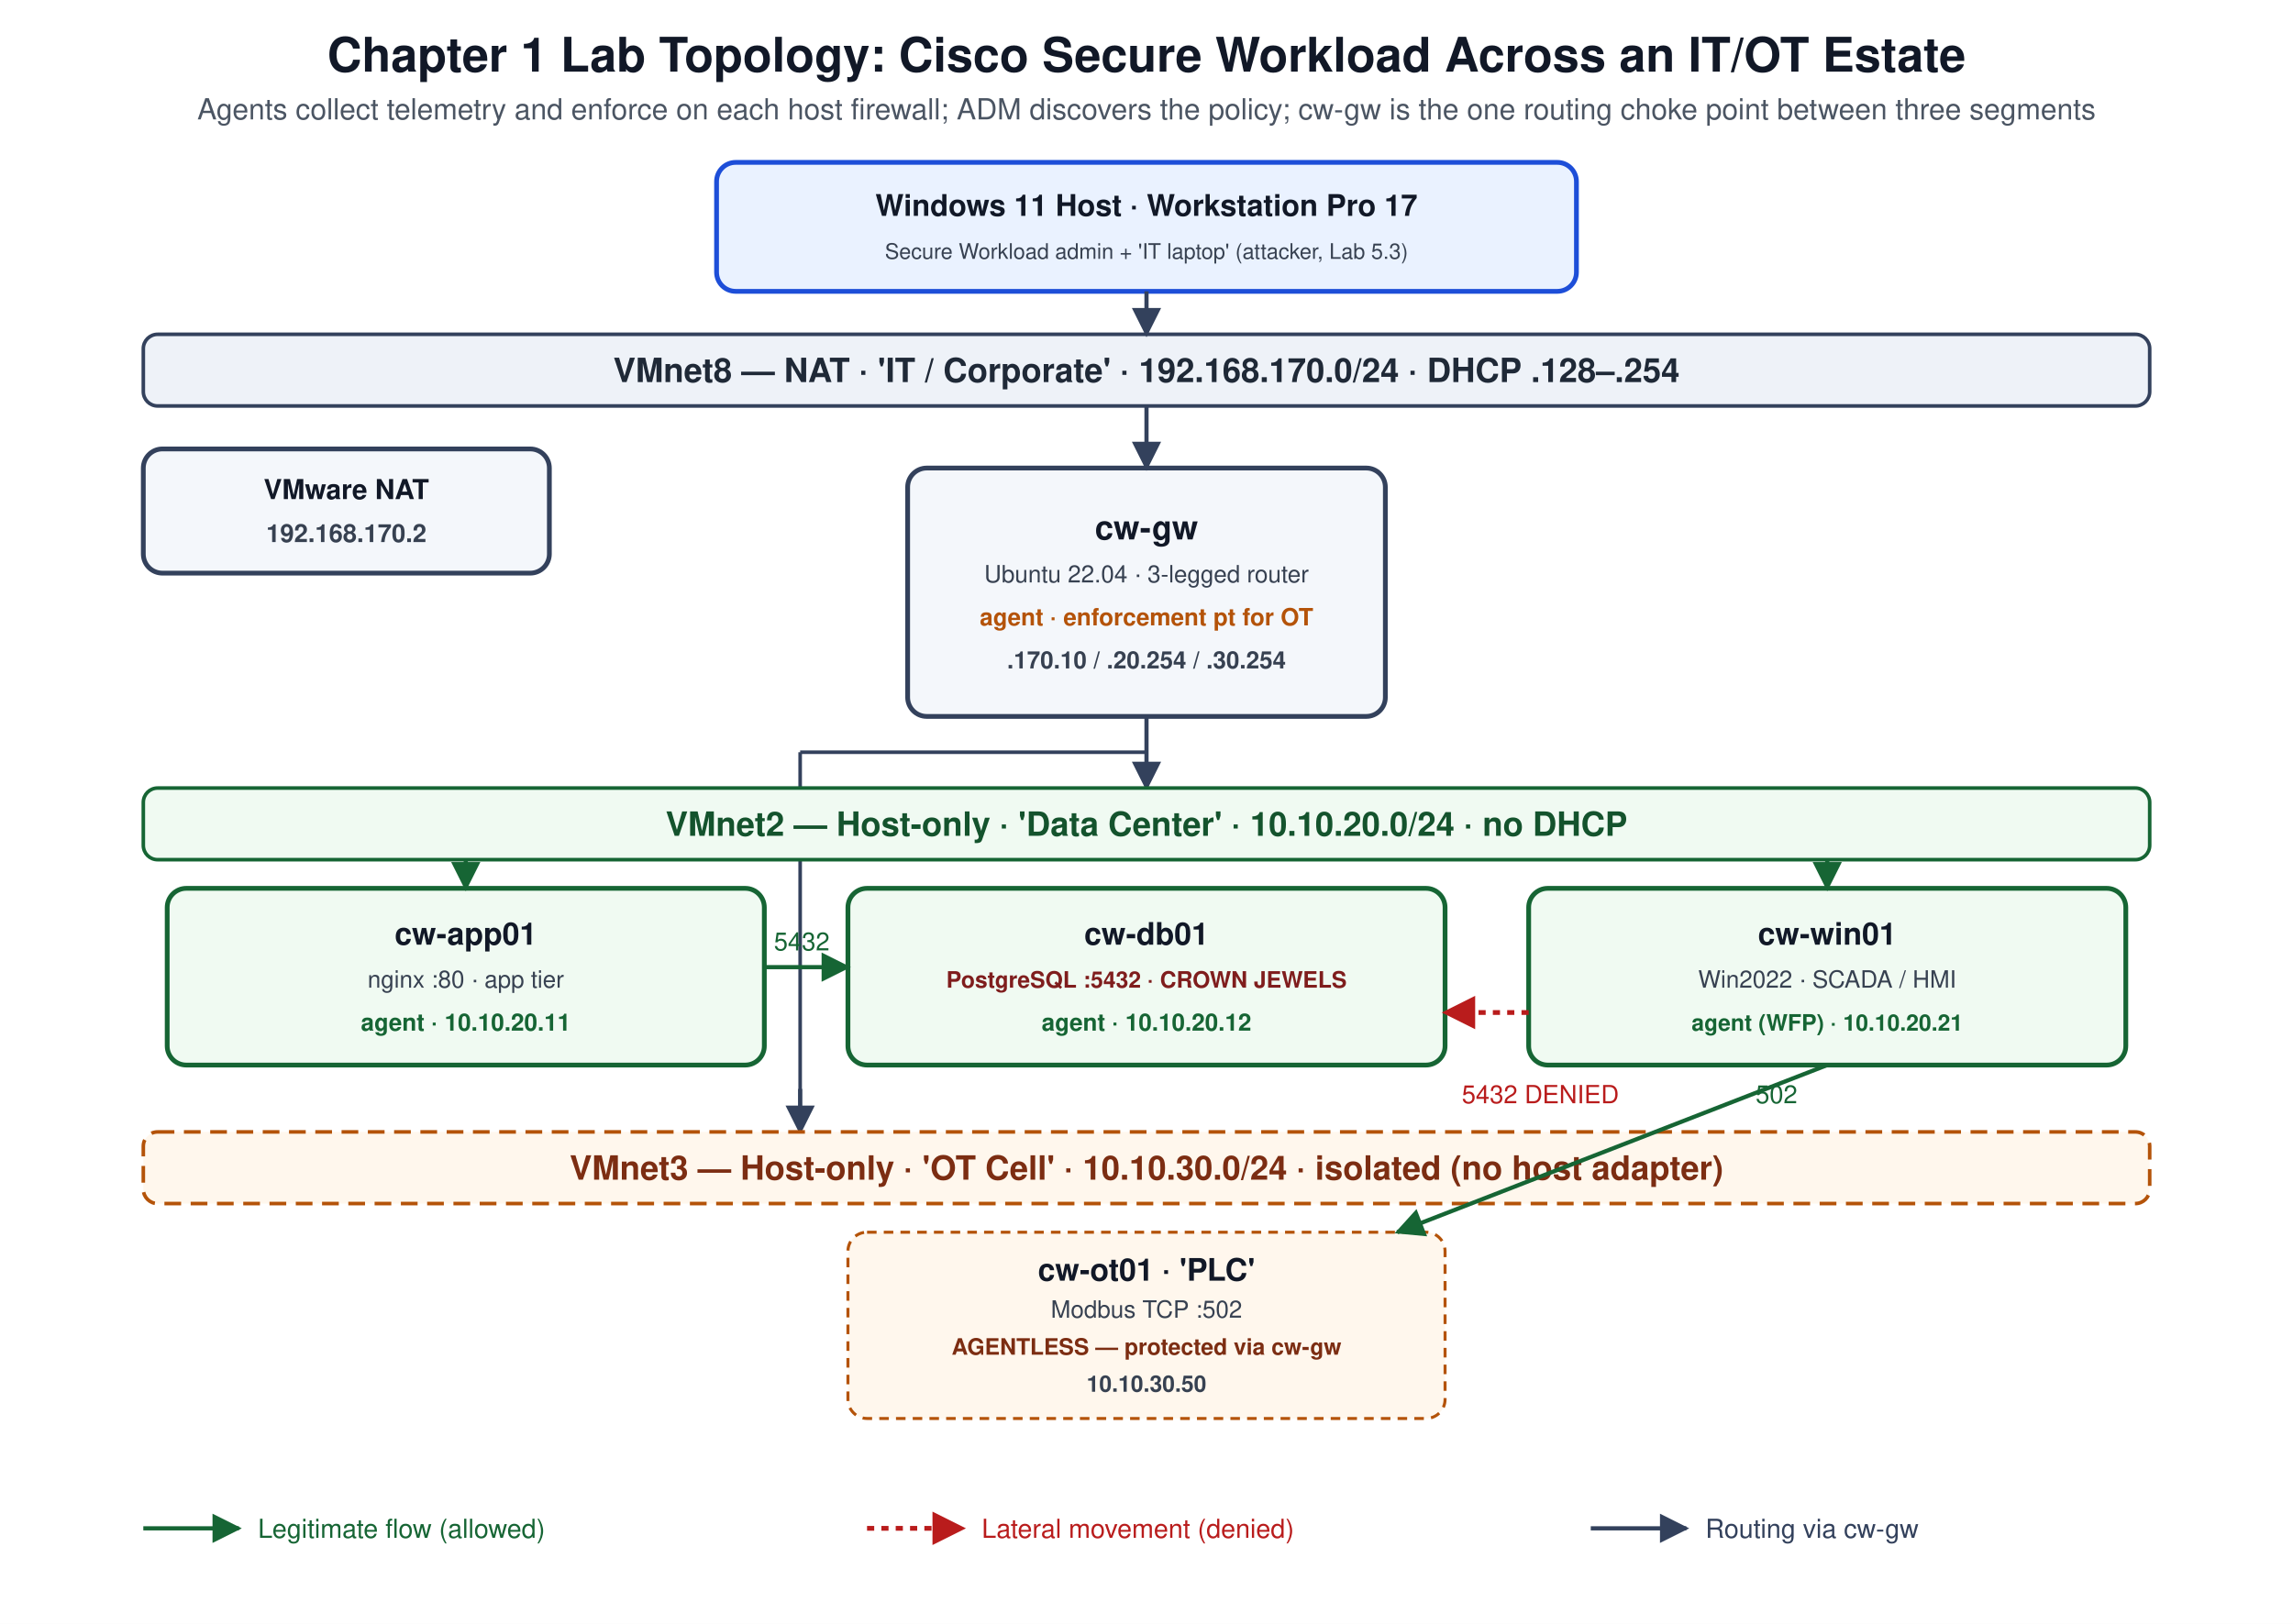
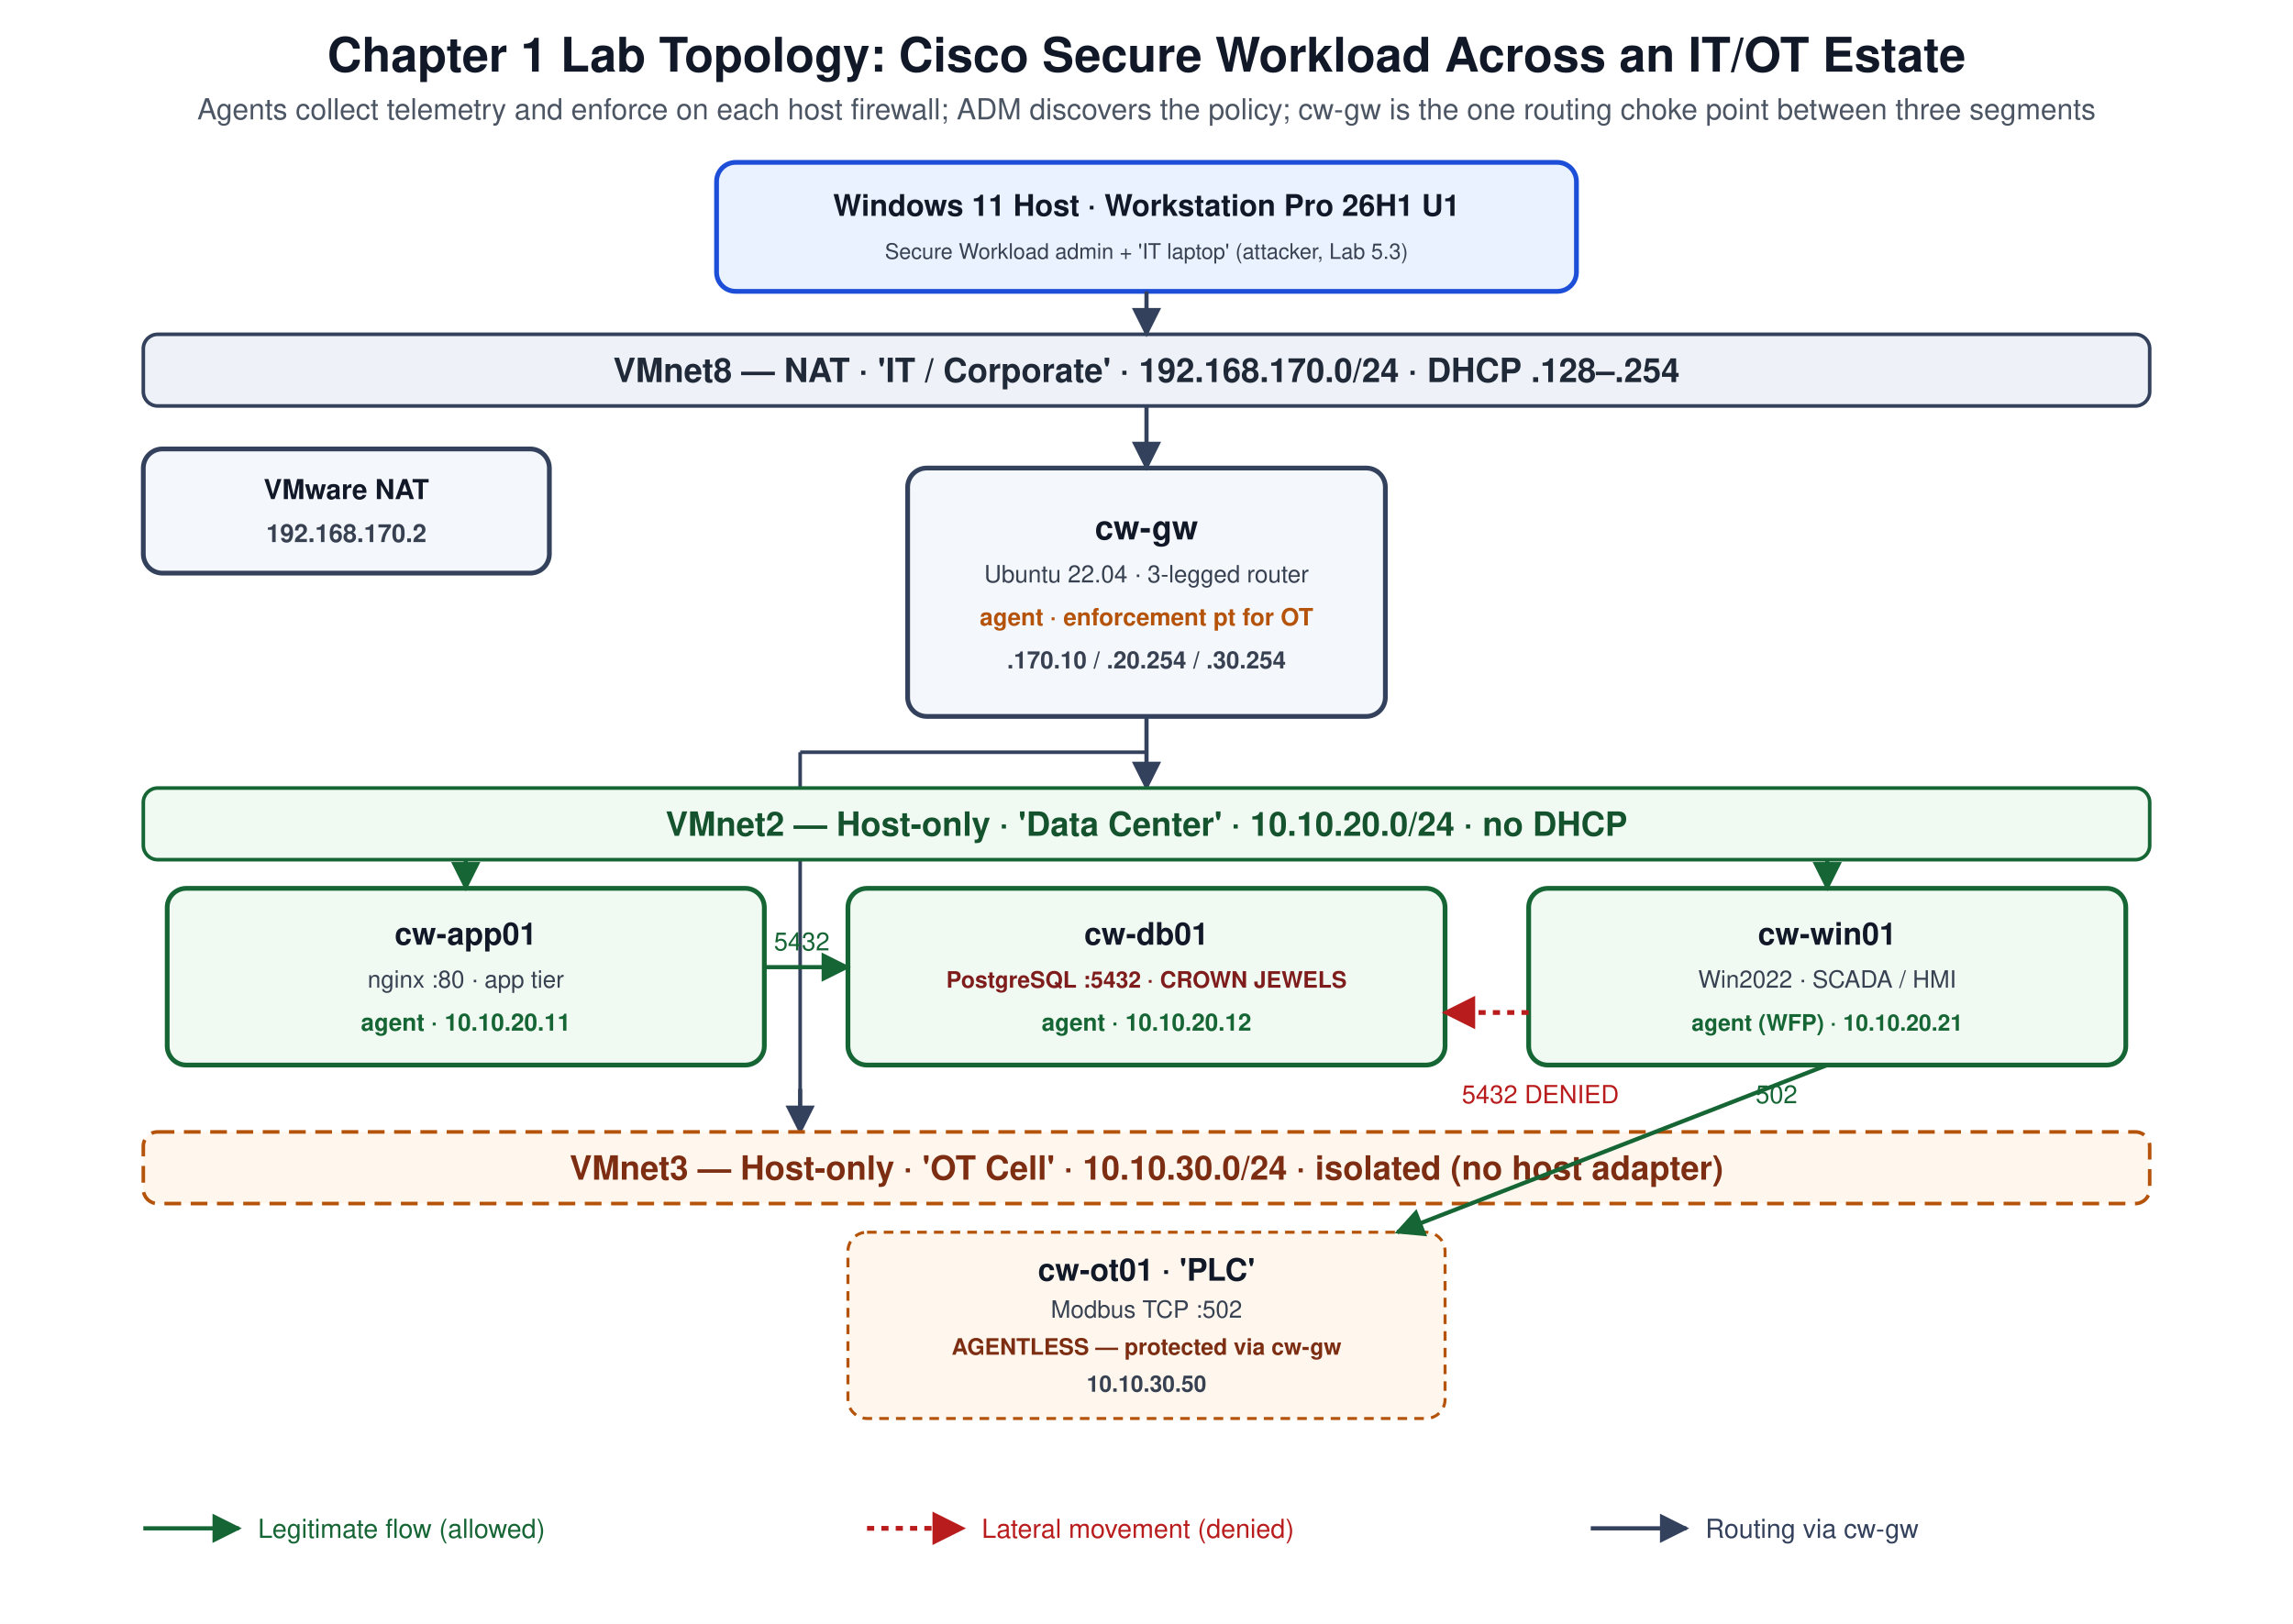
<svg xmlns="http://www.w3.org/2000/svg" viewBox="0 0 960 680" font-family="Helvetica, Arial, sans-serif">
  <defs>
    <marker id="arrow-alt" viewBox="0 0 10 10" refX="9" refY="5" markerWidth="7" markerHeight="7" orient="auto-start-reverse">
      <path d="M0,0 L10,5 L0,10 z" fill="#166534" />
    </marker>
    <marker id="arrow-mgmt" viewBox="0 0 10 10" refX="9" refY="5" markerWidth="7" markerHeight="7" orient="auto-start-reverse">
      <path d="M0,0 L10,5 L0,10 z" fill="#33415c" />
    </marker>
    <marker id="arrow-warn" viewBox="0 0 10 10" refX="9" refY="5" markerWidth="7" markerHeight="7" orient="auto-start-reverse">
      <path d="M0,0 L10,5 L0,10 z" fill="#b91c1c" />
    </marker>
  </defs>
  <rect x="0" y="0" width="960" height="680" fill="#ffffff" />
  <text x="480.0" y="30" text-anchor="middle" font-size="20" font-weight="700" fill="#111827">Chapter 1 Lab Topology: Cisco Secure Workload Across an IT/OT Estate</text>
  <text x="480.0" y="50" text-anchor="middle" font-size="12.2" fill="#4b5563">Agents collect telemetry and enforce on each host firewall; ADM discovers the policy; cw-gw is the one routing choke point between three segments</text>
  <rect x="300" y="68" width="360" height="54" rx="8" fill="#eaf2ff" stroke="#1d4ed8" stroke-width="2" />
-   <text x="480.0" y="90.4" text-anchor="middle" font-size="12.5" font-weight="700" fill="#111827">Windows 11 Host · Workstation Pro 17</text>
+   <text x="480.0" y="90.4" text-anchor="middle" font-size="12.5" font-weight="700" fill="#111827">Windows 11 Host · Workstation Pro 26H1 U1</text>
  <text x="480.0" y="108.4" text-anchor="middle" font-size="9" font-weight="400" fill="#374151">Secure Workload admin + 'IT laptop' (attacker, Lab 5.3)</text>
  <rect x="60" y="140" width="840" height="30" rx="6" fill="#eef2f8" stroke="#33415c" stroke-width="1.5" />
  <text x="480.0" y="160.0" text-anchor="middle" font-size="14" font-weight="600" fill="#1f2937">VMnet8 — NAT · 'IT / Corporate' · 192.168.170.0/24 · DHCP .128–.254</text>
  <rect x="60" y="188" width="170" height="52" rx="8" fill="#f4f7fb" stroke="#33415c" stroke-width="2" />
  <text x="145.0" y="209.0" text-anchor="middle" font-size="11.5" font-weight="700" fill="#111827">VMware NAT</text>
  <text x="145.0" y="227.0" text-anchor="middle" font-size="10.5" font-weight="700" fill="#374151">192.168.170.2</text>
  <line x1="480" y1="122" x2="480" y2="140" stroke="#33415c" stroke-width="1.75" marker-end="url(#arrow-mgmt)" />
  <rect x="380" y="196" width="200" height="104" rx="8" fill="#f4f7fb" stroke="#33415c" stroke-width="2" />
  <text x="480.0" y="225.9" text-anchor="middle" font-size="14" font-weight="700" fill="#111827">cw-gw</text>
  <text x="480.0" y="243.9" text-anchor="middle" font-size="10" font-weight="400" fill="#374151">Ubuntu 22.04 · 3-legged router</text>
  <text x="480.0" y="261.9" text-anchor="middle" font-size="10" font-weight="700" fill="#b45309">agent · enforcement pt for OT</text>
  <text x="480.0" y="279.9" text-anchor="middle" font-size="10" font-weight="700" fill="#374151">.170.10 / .20.254 / .30.254</text>
  <line x1="480" y1="170" x2="480" y2="196" stroke="#33415c" stroke-width="1.75" marker-end="url(#arrow-mgmt)" />
  <line x1="480" y1="315" x2="335" y2="315" stroke="#33415c" stroke-width="1.5" />
  <line x1="335" y1="315" x2="335" y2="468" stroke="#33415c" stroke-width="1.5" />
  <line x1="480" y1="300" x2="480" y2="330" stroke="#33415c" stroke-width="1.75" marker-end="url(#arrow-mgmt)" />
  <rect x="60" y="330" width="840" height="30" rx="6" fill="#f0faf2" stroke="#166534" stroke-width="1.5" />
  <text x="480.0" y="350.0" text-anchor="middle" font-size="14" font-weight="600" fill="#14532d">VMnet2 — Host-only · 'Data Center' · 10.10.20.0/24 · no DHCP</text>
  <rect x="70" y="372" width="250" height="74" rx="8" fill="#f0faf2" stroke="#166534" stroke-width="2" />
  <text x="195.0" y="395.6" text-anchor="middle" font-size="13" font-weight="700" fill="#111827">cw-app01</text>
  <text x="195.0" y="413.6" text-anchor="middle" font-size="10" font-weight="400" fill="#374151">nginx :80 · app tier</text>
  <text x="195.0" y="431.6" text-anchor="middle" font-size="10" font-weight="700" fill="#166534">agent · 10.10.20.11</text>
  <rect x="355" y="372" width="250" height="74" rx="8" fill="#f0faf2" stroke="#166534" stroke-width="2" />
  <text x="480.0" y="395.6" text-anchor="middle" font-size="13" font-weight="700" fill="#111827">cw-db01</text>
  <text x="480.0" y="413.6" text-anchor="middle" font-size="9.5" font-weight="700" fill="#7f1d1d">PostgreSQL :5432 · CROWN JEWELS</text>
  <text x="480.0" y="431.6" text-anchor="middle" font-size="10" font-weight="700" fill="#166534">agent · 10.10.20.12</text>
  <rect x="640" y="372" width="250" height="74" rx="8" fill="#f0faf2" stroke="#166534" stroke-width="2" />
  <text x="765.0" y="395.6" text-anchor="middle" font-size="13" font-weight="700" fill="#111827">cw-win01</text>
  <text x="765.0" y="413.6" text-anchor="middle" font-size="10" font-weight="400" fill="#374151">Win2022 · SCADA / HMI</text>
  <text x="765.0" y="431.6" text-anchor="middle" font-size="9.5" font-weight="700" fill="#166534">agent (WFP) · 10.10.20.21</text>
  <line x1="195" y1="360" x2="195" y2="372" stroke="#166534" stroke-width="1.75" marker-end="url(#arrow-alt)" />
  <line x1="765" y1="360" x2="765" y2="372" stroke="#166534" stroke-width="1.75" marker-end="url(#arrow-alt)" />
  <line x1="320" y1="405" x2="355" y2="405" stroke="#166534" stroke-width="1.75" marker-end="url(#arrow-alt)" />
  <text x="324" y="398" font-size="10.5" fill="#166534">5432</text>
  <line x1="640" y1="424" x2="605" y2="424" stroke="#b91c1c" stroke-width="2" stroke-dasharray="3 3" marker-end="url(#arrow-warn)" />
  <text x="612" y="462" font-size="10.5" fill="#b91c1c">5432 DENIED</text>
  <line x1="335" y1="456" x2="335" y2="474" stroke="#33415c" stroke-width="1.75" marker-end="url(#arrow-mgmt)" />
  <rect x="60" y="474" width="840" height="30" rx="6" fill="#fff7ed" stroke="#b45309" stroke-width="1.5" stroke-dasharray="7 4" />
  <text x="480.0" y="494.0" text-anchor="middle" font-size="14" font-weight="600" fill="#7c2d12">VMnet3 — Host-only · 'OT Cell' · 10.10.30.0/24 · isolated (no host adapter)</text>
  <rect x="355" y="516" width="250" height="78" rx="8" fill="#fff7ed" stroke="#b45309" stroke-width="1.25" stroke-dasharray="4 3" />
  <text x="480.0" y="536.3" text-anchor="middle" font-size="13" font-weight="700" fill="#111827">cw-ot01 · 'PLC'</text>
  <text x="480.0" y="551.8" text-anchor="middle" font-size="10" font-weight="400" fill="#374151">Modbus TCP :502</text>
  <text x="480.0" y="567.3" text-anchor="middle" font-size="9.5" font-weight="700" fill="#7c2d12">AGENTLESS — protected via cw-gw</text>
  <text x="480.0" y="582.8" text-anchor="middle" font-size="9.5" font-weight="700" fill="#374151">10.10.30.50</text>
  <line x1="765" y1="446" x2="585" y2="516" stroke="#166534" stroke-width="1.75" marker-end="url(#arrow-alt)" />
  <text x="735" y="462" font-size="10.5" fill="#166534">502</text>
  <line x1="60" y1="640" x2="100" y2="640" stroke="#166534" stroke-width="1.75" marker-end="url(#arrow-alt)" />
  <text x="108" y="644" font-size="11" fill="#166534">Legitimate flow (allowed)</text>
  <line x1="363" y1="640" x2="403" y2="640" stroke="#b91c1c" stroke-width="2" stroke-dasharray="3 3" marker-end="url(#arrow-warn)" />
  <text x="411" y="644" font-size="11" fill="#b91c1c">Lateral movement (denied)</text>
  <line x1="666" y1="640" x2="706" y2="640" stroke="#33415c" stroke-width="1.75" marker-end="url(#arrow-mgmt)" />
  <text x="714" y="644" font-size="11" fill="#33415c">Routing via cw-gw</text>
</svg>
